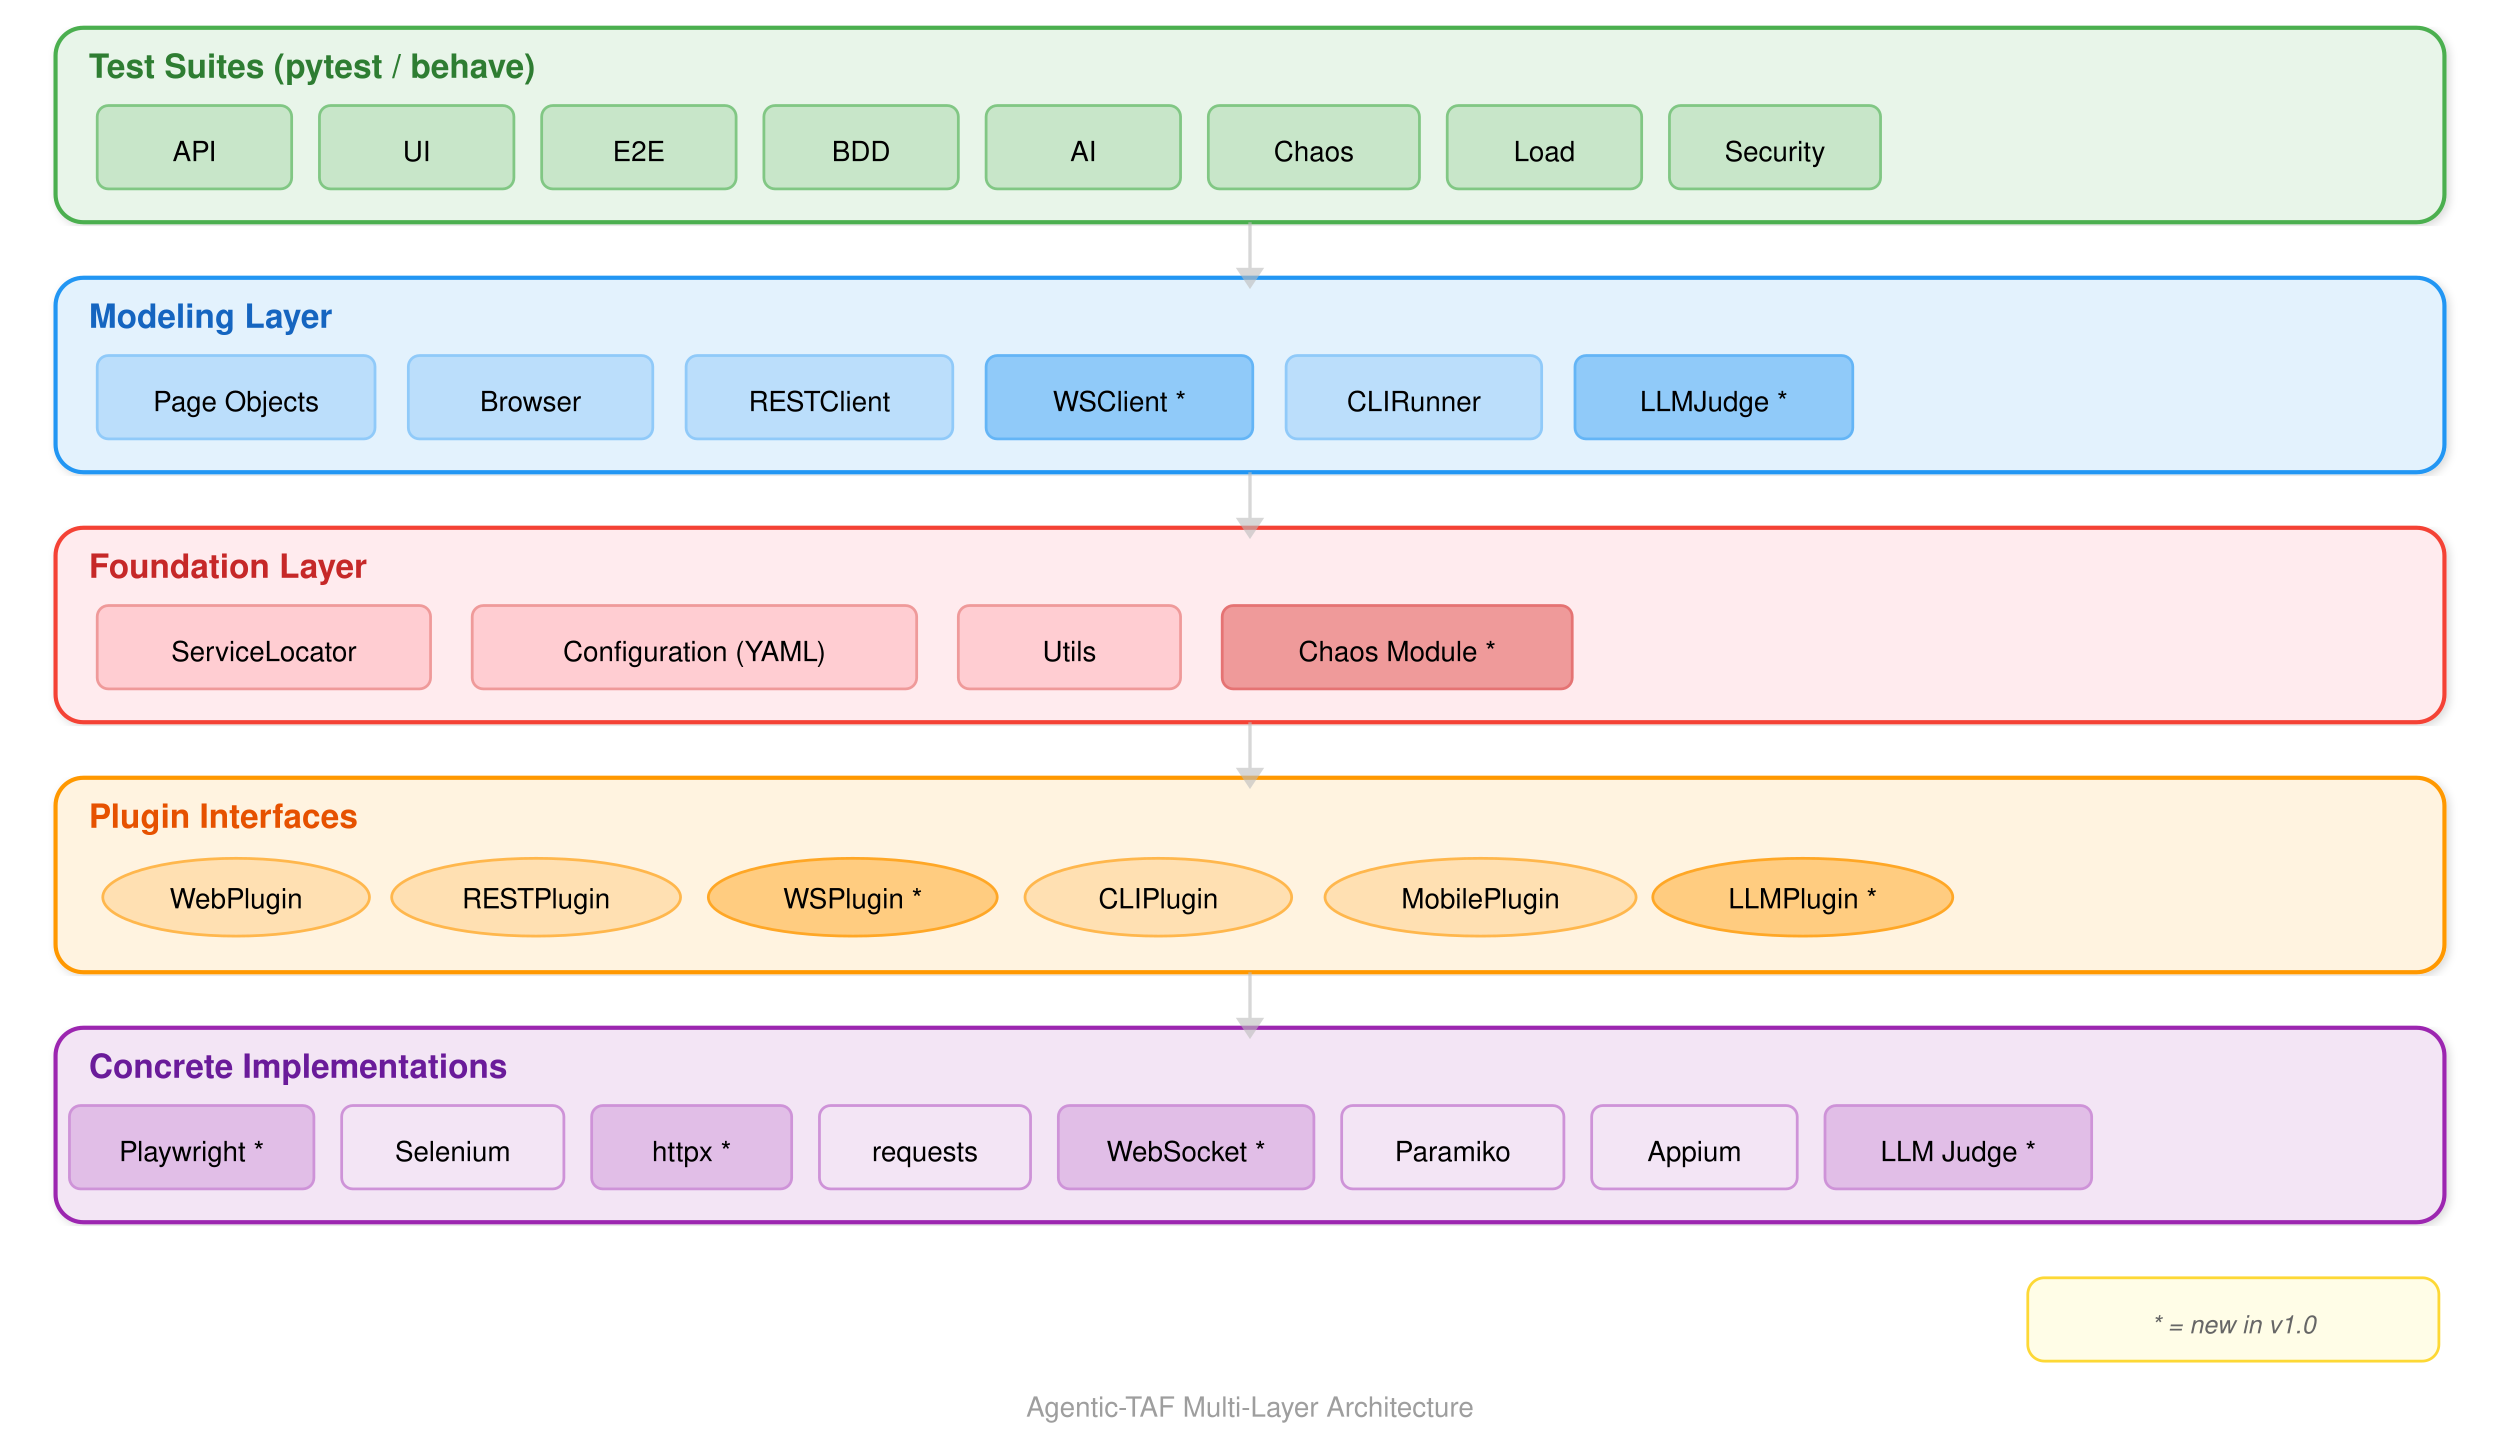
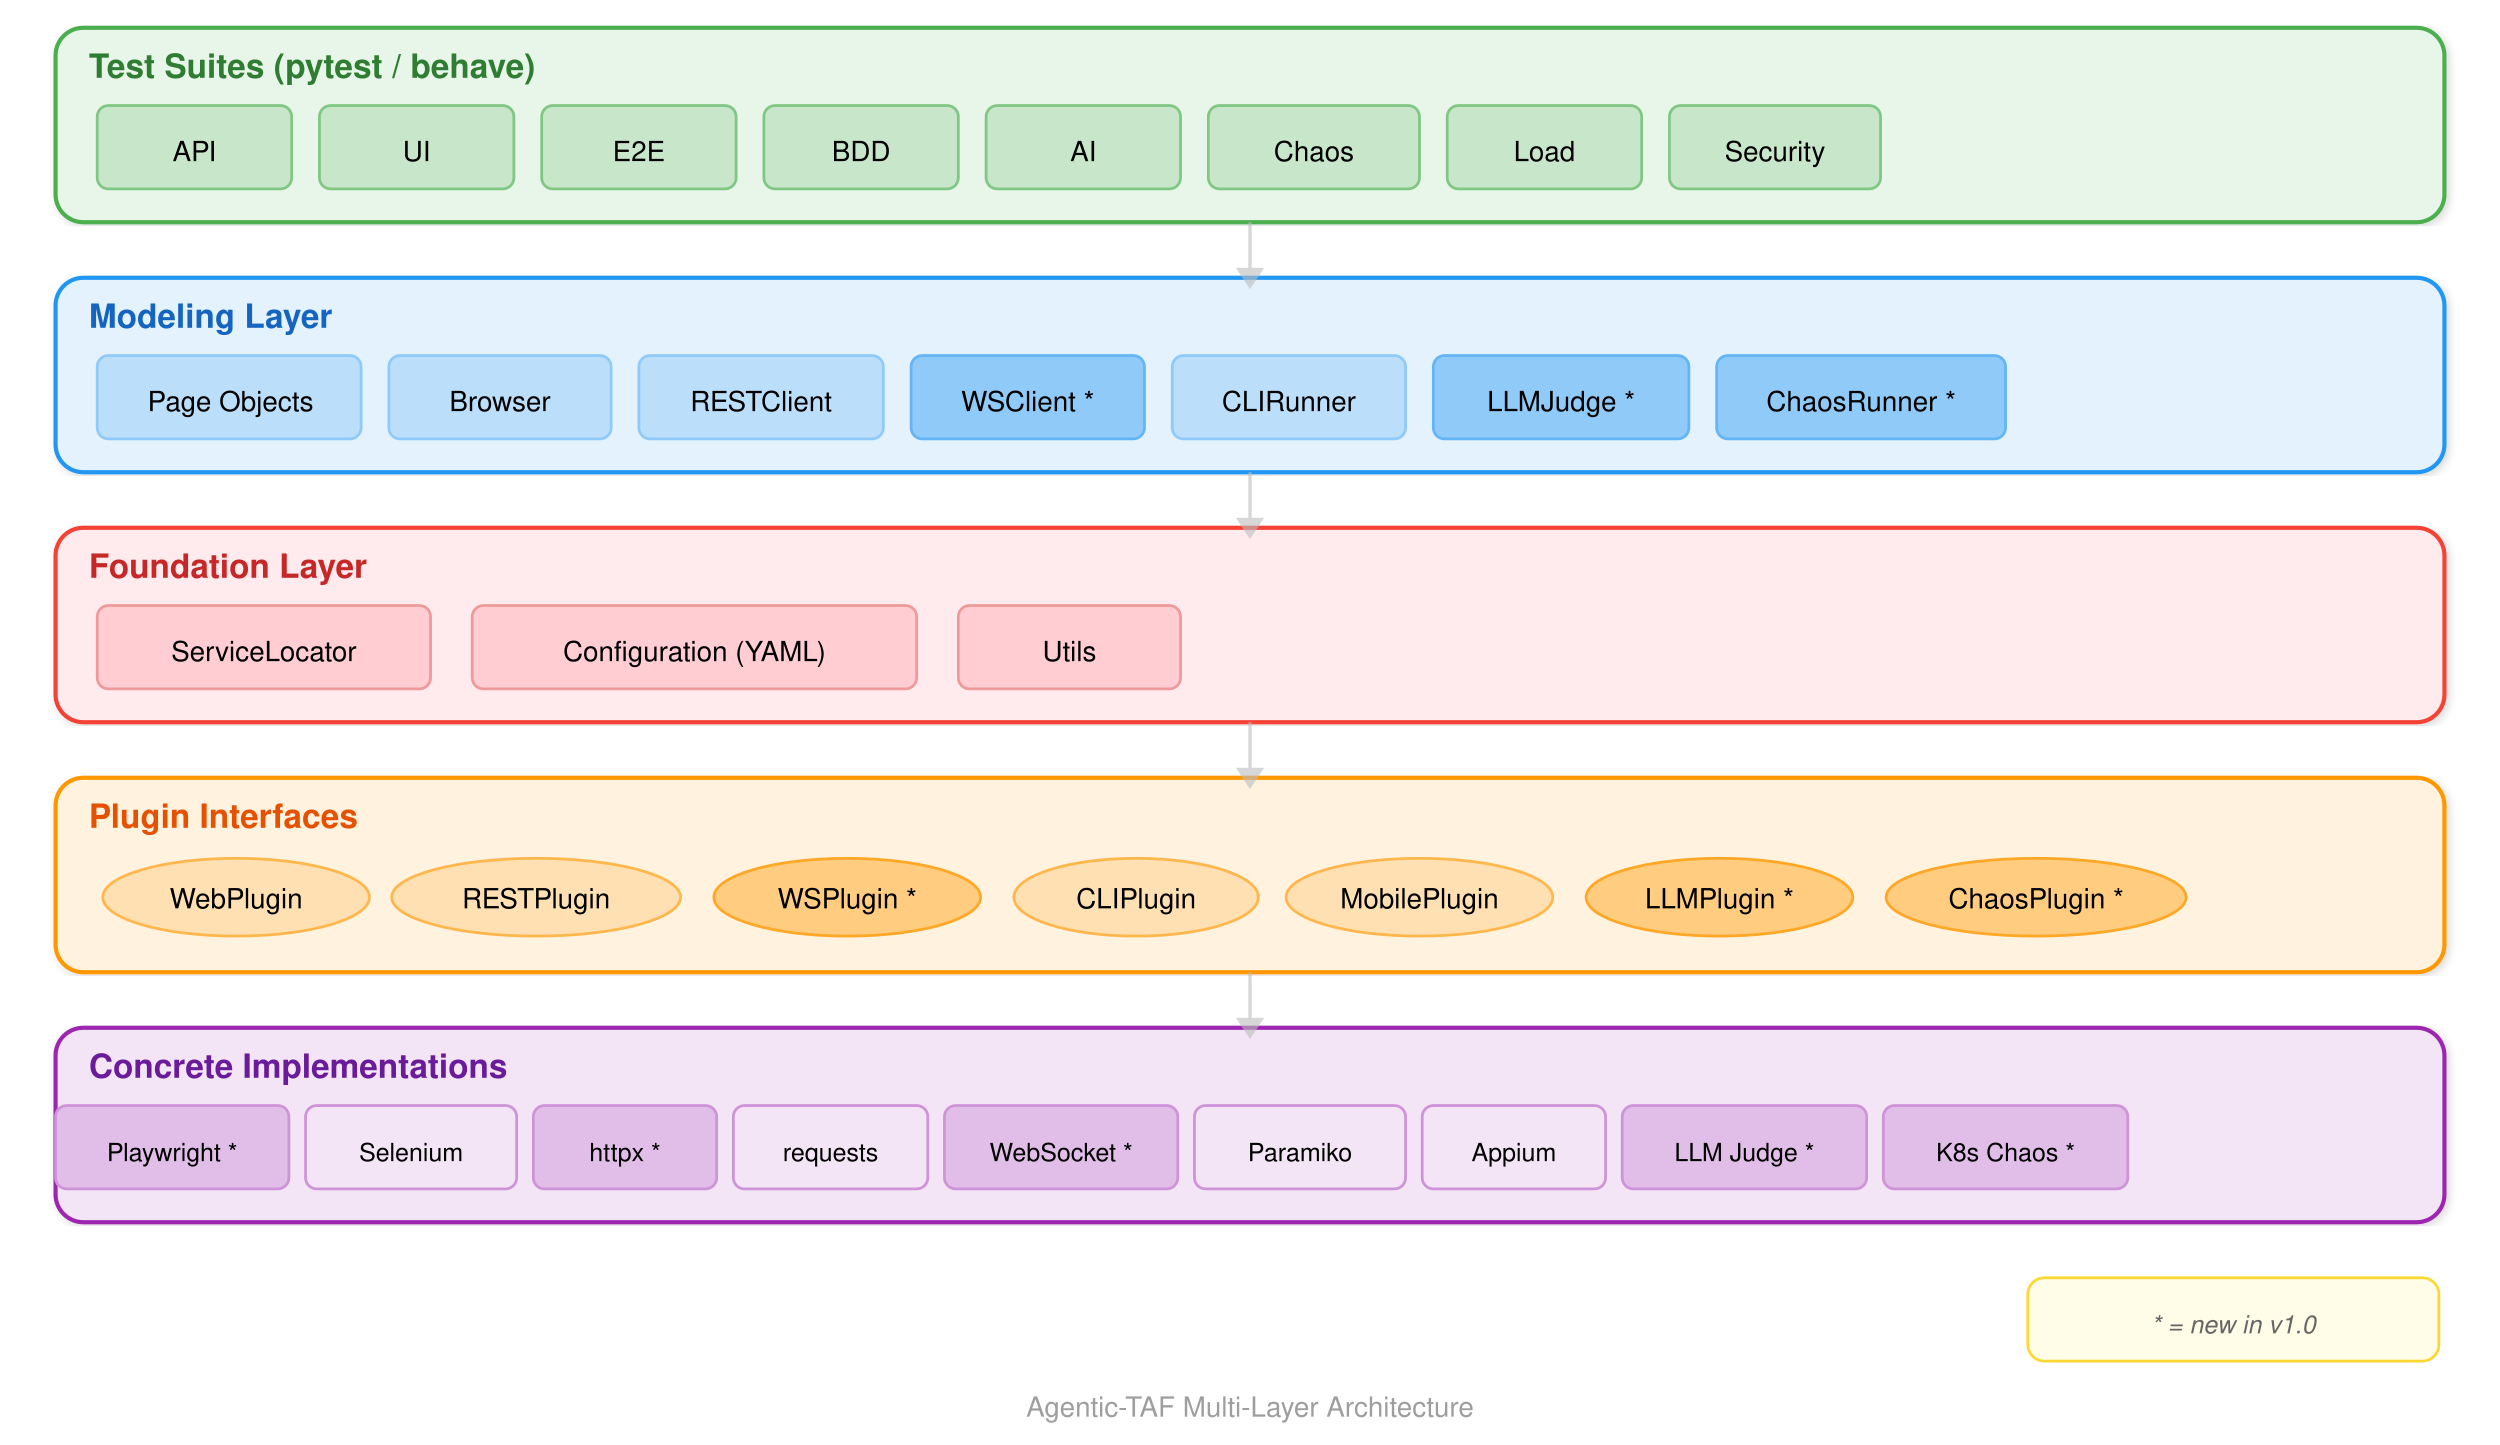
<svg xmlns="http://www.w3.org/2000/svg" viewBox="0 0 900 520" font-family="Helvetica, Arial, sans-serif" font-size="11">
  <defs>
    <filter id="shadow" x="-2%" y="-2%" width="104%" height="104%">
      <feDropShadow dx="1" dy="1" stdDeviation="1.5" flood-opacity="0.15" />
    </filter>
  </defs>
  <rect x="20" y="10" width="860" height="70" rx="10" fill="#E8F5E9" stroke="#4CAF50" stroke-width="1.5" filter="url(#shadow)" />
  <text x="32" y="28" font-size="12" font-weight="bold" fill="#2E7D32">Test Suites (pytest / behave)</text>
  <g transform="translate(35, 38)">
    <rect x="0" y="0" width="70" height="30" rx="4" fill="#C8E6C9" stroke="#81C784" />
    <text x="35" y="20" text-anchor="middle" font-size="10">API</text>
    <rect x="80" y="0" width="70" height="30" rx="4" fill="#C8E6C9" stroke="#81C784" />
    <text x="115" y="20" text-anchor="middle" font-size="10">UI</text>
    <rect x="160" y="0" width="70" height="30" rx="4" fill="#C8E6C9" stroke="#81C784" />
    <text x="195" y="20" text-anchor="middle" font-size="10">E2E</text>
    <rect x="240" y="0" width="70" height="30" rx="4" fill="#C8E6C9" stroke="#81C784" />
    <text x="275" y="20" text-anchor="middle" font-size="10">BDD</text>
    <rect x="320" y="0" width="70" height="30" rx="4" fill="#C8E6C9" stroke="#81C784" />
    <text x="355" y="20" text-anchor="middle" font-size="10">AI</text>
    <rect x="400" y="0" width="76" height="30" rx="4" fill="#C8E6C9" stroke="#81C784" />
    <text x="438" y="20" text-anchor="middle" font-size="10">Chaos</text>
    <rect x="486" y="0" width="70" height="30" rx="4" fill="#C8E6C9" stroke="#81C784" />
    <text x="521" y="20" text-anchor="middle" font-size="10">Load</text>
    <rect x="566" y="0" width="76" height="30" rx="4" fill="#C8E6C9" stroke="#81C784" />
    <text x="604" y="20" text-anchor="middle" font-size="10">Security</text>
  </g>
  <rect x="20" y="100" width="860" height="70" rx="10" fill="#E3F2FD" stroke="#2196F3" stroke-width="1.5" filter="url(#shadow)" />
  <text x="32" y="118" font-size="12" font-weight="bold" fill="#1565C0">Modeling Layer</text>
  <g transform="translate(35, 128)">
-     <rect x="0" y="0" width="100" height="30" rx="4" fill="#BBDEFB" stroke="#90CAF9" />
-     <text x="50" y="20" text-anchor="middle" font-size="10">Page Objects</text>
-     <rect x="112" y="0" width="88" height="30" rx="4" fill="#BBDEFB" stroke="#90CAF9" />
-     <text x="156" y="20" text-anchor="middle" font-size="10">Browser</text>
-     <rect x="212" y="0" width="96" height="30" rx="4" fill="#BBDEFB" stroke="#90CAF9" />
-     <text x="260" y="20" text-anchor="middle" font-size="10">RESTClient</text>
-     <rect x="320" y="0" width="96" height="30" rx="4" fill="#90CAF9" stroke="#64B5F6" />
-     <text x="368" y="20" text-anchor="middle" font-size="10">WSClient *</text>
-     <rect x="428" y="0" width="92" height="30" rx="4" fill="#BBDEFB" stroke="#90CAF9" />
-     <text x="474" y="20" text-anchor="middle" font-size="10">CLIRunner</text>
-     <rect x="532" y="0" width="100" height="30" rx="4" fill="#90CAF9" stroke="#64B5F6" />
-     <text x="582" y="20" text-anchor="middle" font-size="10">LLMJudge *</text>
+     <rect x="0" y="0" width="95" height="30" rx="4" fill="#BBDEFB" stroke="#90CAF9" />
+     <text x="48" y="20" text-anchor="middle" font-size="10">Page Objects</text>
+     <rect x="105" y="0" width="80" height="30" rx="4" fill="#BBDEFB" stroke="#90CAF9" />
+     <text x="145" y="20" text-anchor="middle" font-size="10">Browser</text>
+     <rect x="195" y="0" width="88" height="30" rx="4" fill="#BBDEFB" stroke="#90CAF9" />
+     <text x="239" y="20" text-anchor="middle" font-size="10">RESTClient</text>
+     <rect x="293" y="0" width="84" height="30" rx="4" fill="#90CAF9" stroke="#64B5F6" />
+     <text x="335" y="20" text-anchor="middle" font-size="10">WSClient *</text>
+     <rect x="387" y="0" width="84" height="30" rx="4" fill="#BBDEFB" stroke="#90CAF9" />
+     <text x="429" y="20" text-anchor="middle" font-size="10">CLIRunner</text>
+     <rect x="481" y="0" width="92" height="30" rx="4" fill="#90CAF9" stroke="#64B5F6" />
+     <text x="527" y="20" text-anchor="middle" font-size="10">LLMJudge *</text>
+     <rect x="583" y="0" width="104" height="30" rx="4" fill="#90CAF9" stroke="#64B5F6" />
+     <text x="635" y="20" text-anchor="middle" font-size="10">ChaosRunner *</text>
  </g>
  <rect x="20" y="190" width="860" height="70" rx="10" fill="#FFEBEE" stroke="#F44336" stroke-width="1.5" filter="url(#shadow)" />
  <text x="32" y="208" font-size="12" font-weight="bold" fill="#C62828">Foundation Layer</text>
  <g transform="translate(35, 218)">
    <rect x="0" y="0" width="120" height="30" rx="4" fill="#FFCDD2" stroke="#EF9A9A" />
    <text x="60" y="20" text-anchor="middle" font-size="10">ServiceLocator</text>
    <rect x="135" y="0" width="160" height="30" rx="4" fill="#FFCDD2" stroke="#EF9A9A" />
    <text x="215" y="20" text-anchor="middle" font-size="10">Configuration (YAML)</text>
    <rect x="310" y="0" width="80" height="30" rx="4" fill="#FFCDD2" stroke="#EF9A9A" />
    <text x="350" y="20" text-anchor="middle" font-size="10">Utils</text>
-     <rect x="405" y="0" width="126" height="30" rx="4" fill="#EF9A9A" stroke="#E57373" />
-     <text x="468" y="20" text-anchor="middle" font-size="10">Chaos Module *</text>
  </g>
  <rect x="20" y="280" width="860" height="70" rx="10" fill="#FFF3E0" stroke="#FF9800" stroke-width="1.5" filter="url(#shadow)" />
  <text x="32" y="298" font-size="12" font-weight="bold" fill="#E65100">Plugin Interfaces</text>
  <g transform="translate(35, 308)">
    <ellipse cx="50" cy="15" rx="48" ry="14" fill="#FFE0B2" stroke="#FFB74D" />
    <text x="50" y="19" text-anchor="middle" font-size="10">WebPlugin</text>
    <ellipse cx="158" cy="15" rx="52" ry="14" fill="#FFE0B2" stroke="#FFB74D" />
    <text x="158" y="19" text-anchor="middle" font-size="10">RESTPlugin</text>
-     <ellipse cx="272" cy="15" rx="52" ry="14" fill="#FFCC80" stroke="#FFA726" />
-     <text x="272" y="19" text-anchor="middle" font-size="10">WSPlugin *</text>
-     <ellipse cx="382" cy="15" rx="48" ry="14" fill="#FFE0B2" stroke="#FFB74D" />
-     <text x="382" y="19" text-anchor="middle" font-size="10">CLIPlugin</text>
-     <ellipse cx="498" cy="15" rx="56" ry="14" fill="#FFE0B2" stroke="#FFB74D" />
-     <text x="498" y="19" text-anchor="middle" font-size="10">MobilePlugin</text>
-     <ellipse cx="614" cy="15" rx="54" ry="14" fill="#FFCC80" stroke="#FFA726" />
-     <text x="614" y="19" text-anchor="middle" font-size="10">LLMPlugin *</text>
+     <ellipse cx="270" cy="15" rx="48" ry="14" fill="#FFCC80" stroke="#FFA726" />
+     <text x="270" y="19" text-anchor="middle" font-size="10">WSPlugin *</text>
+     <ellipse cx="374" cy="15" rx="44" ry="14" fill="#FFE0B2" stroke="#FFB74D" />
+     <text x="374" y="19" text-anchor="middle" font-size="10">CLIPlugin</text>
+     <ellipse cx="476" cy="15" rx="48" ry="14" fill="#FFE0B2" stroke="#FFB74D" />
+     <text x="476" y="19" text-anchor="middle" font-size="10">MobilePlugin</text>
+     <ellipse cx="584" cy="15" rx="48" ry="14" fill="#FFCC80" stroke="#FFA726" />
+     <text x="584" y="19" text-anchor="middle" font-size="10">LLMPlugin *</text>
+     <ellipse cx="698" cy="15" rx="54" ry="14" fill="#FFCC80" stroke="#FFA726" />
+     <text x="698" y="19" text-anchor="middle" font-size="10">ChaosPlugin *</text>
  </g>
  <rect x="20" y="370" width="860" height="70" rx="10" fill="#F3E5F5" stroke="#9C27B0" stroke-width="1.5" filter="url(#shadow)" />
  <text x="32" y="388" font-size="12" font-weight="bold" fill="#6A1B9A">Concrete Implementations</text>
-   <g transform="translate(25, 398)">
-     <rect x="0" y="0" width="88" height="30" rx="4" fill="#E1BEE7" stroke="#CE93D8" />
-     <text x="44" y="20" text-anchor="middle" font-size="10">Playwright *</text>
-     <rect x="98" y="0" width="80" height="30" rx="4" fill="#F3E5F5" stroke="#CE93D8" />
-     <text x="138" y="20" text-anchor="middle" font-size="10">Selenium</text>
-     <rect x="188" y="0" width="72" height="30" rx="4" fill="#E1BEE7" stroke="#CE93D8" />
-     <text x="224" y="20" text-anchor="middle" font-size="10">httpx *</text>
-     <rect x="270" y="0" width="76" height="30" rx="4" fill="#F3E5F5" stroke="#CE93D8" />
-     <text x="308" y="20" text-anchor="middle" font-size="10">requests</text>
-     <rect x="356" y="0" width="92" height="30" rx="4" fill="#E1BEE7" stroke="#CE93D8" />
-     <text x="402" y="20" text-anchor="middle" font-size="10">WebSocket *</text>
-     <rect x="458" y="0" width="80" height="30" rx="4" fill="#F3E5F5" stroke="#CE93D8" />
-     <text x="498" y="20" text-anchor="middle" font-size="10">Paramiko</text>
-     <rect x="548" y="0" width="74" height="30" rx="4" fill="#F3E5F5" stroke="#CE93D8" />
-     <text x="585" y="20" text-anchor="middle" font-size="10">Appium</text>
-     <rect x="632" y="0" width="96" height="30" rx="4" fill="#E1BEE7" stroke="#CE93D8" />
-     <text x="680" y="20" text-anchor="middle" font-size="10">LLM Judge *</text>
+   <g transform="translate(20, 398)">
+     <rect x="0" y="0" width="84" height="30" rx="4" fill="#E1BEE7" stroke="#CE93D8" />
+     <text x="42" y="20" text-anchor="middle" font-size="9">Playwright *</text>
+     <rect x="90" y="0" width="76" height="30" rx="4" fill="#F3E5F5" stroke="#CE93D8" />
+     <text x="128" y="20" text-anchor="middle" font-size="9">Selenium</text>
+     <rect x="172" y="0" width="66" height="30" rx="4" fill="#E1BEE7" stroke="#CE93D8" />
+     <text x="205" y="20" text-anchor="middle" font-size="9">httpx *</text>
+     <rect x="244" y="0" width="70" height="30" rx="4" fill="#F3E5F5" stroke="#CE93D8" />
+     <text x="279" y="20" text-anchor="middle" font-size="9">requests</text>
+     <rect x="320" y="0" width="84" height="30" rx="4" fill="#E1BEE7" stroke="#CE93D8" />
+     <text x="362" y="20" text-anchor="middle" font-size="9">WebSocket *</text>
+     <rect x="410" y="0" width="76" height="30" rx="4" fill="#F3E5F5" stroke="#CE93D8" />
+     <text x="448" y="20" text-anchor="middle" font-size="9">Paramiko</text>
+     <rect x="492" y="0" width="66" height="30" rx="4" fill="#F3E5F5" stroke="#CE93D8" />
+     <text x="525" y="20" text-anchor="middle" font-size="9">Appium</text>
+     <rect x="564" y="0" width="88" height="30" rx="4" fill="#E1BEE7" stroke="#CE93D8" />
+     <text x="608" y="20" text-anchor="middle" font-size="9">LLM Judge *</text>
+     <rect x="658" y="0" width="88" height="30" rx="4" fill="#E1BEE7" stroke="#CE93D8" />
+     <text x="702" y="20" text-anchor="middle" font-size="9">K8s Chaos *</text>
  </g>
  <g stroke="#BDBDBD" stroke-width="1.2" fill="#BDBDBD" opacity="0.6">
    <line x1="450" y1="80" x2="450" y2="100" />
    <polygon points="446,97 450,103 454,97" />
    <line x1="450" y1="170" x2="450" y2="190" />
    <polygon points="446,187 450,193 454,187" />
    <line x1="450" y1="260" x2="450" y2="280" />
    <polygon points="446,277 450,283 454,277" />
    <line x1="450" y1="350" x2="450" y2="370" />
    <polygon points="446,367 450,373 454,367" />
  </g>
  <rect x="730" y="460" width="148" height="30" rx="6" fill="#FFFDE7" stroke="#FDD835" />
  <text x="804" y="480" text-anchor="middle" font-size="9" font-style="italic" fill="#666">* = new in v1.0</text>
  <text x="450" y="510" text-anchor="middle" font-size="10" fill="#9E9E9E">Agentic-TAF Multi-Layer Architecture</text>
</svg>
